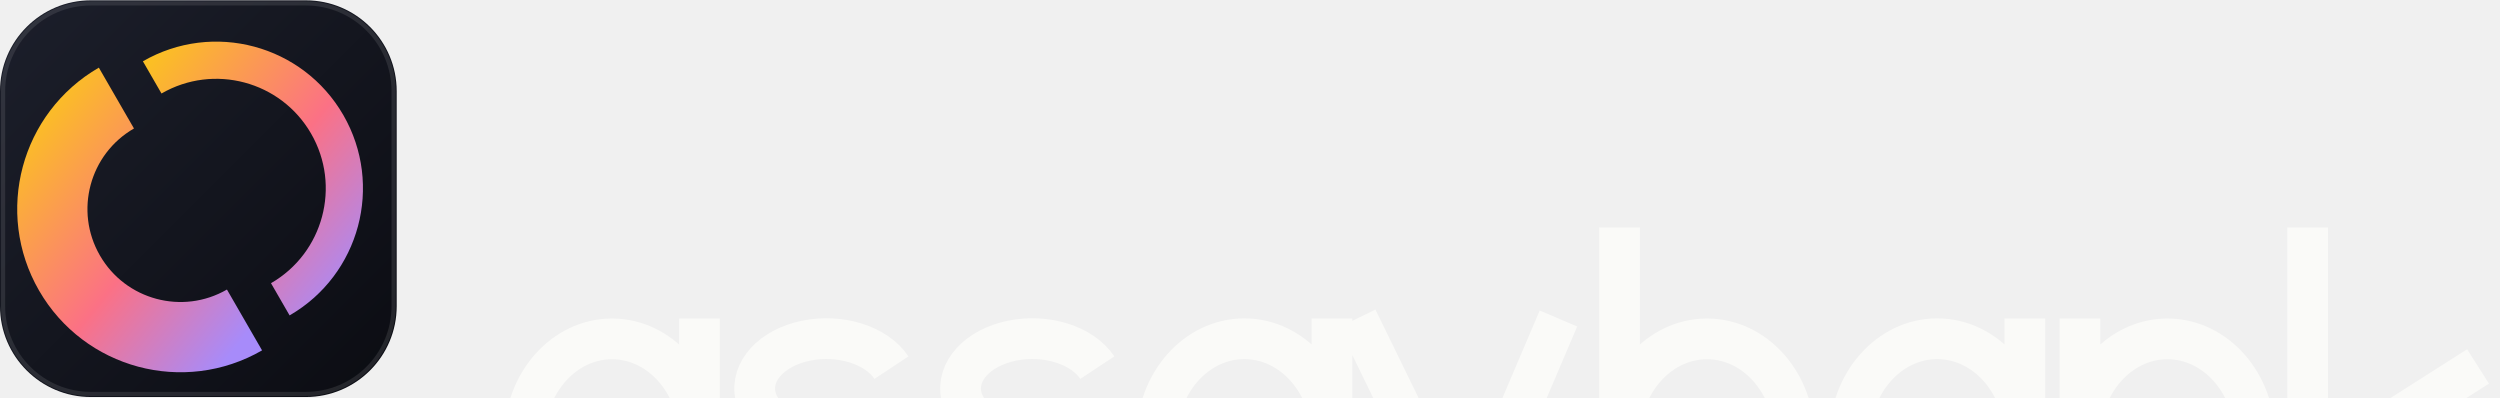
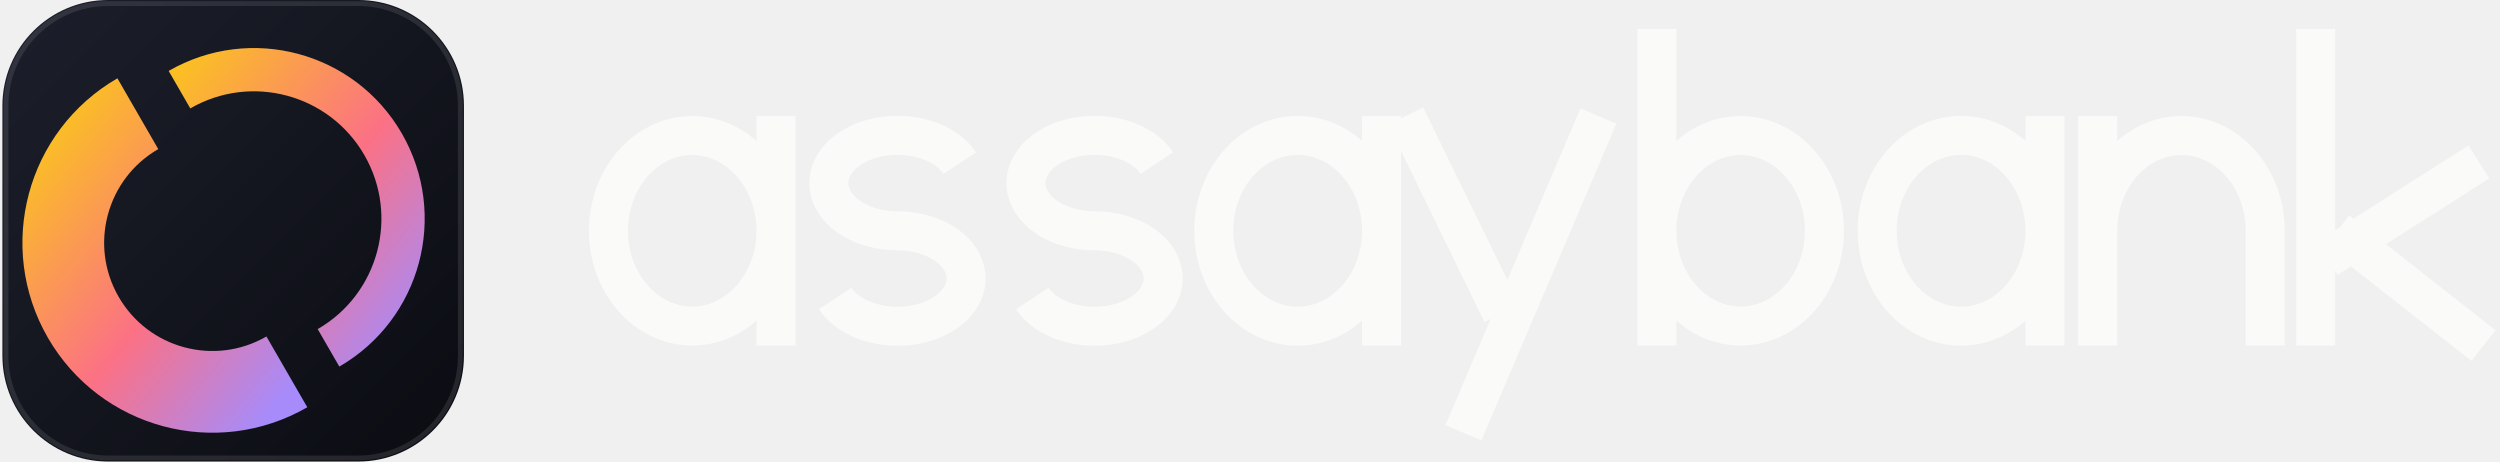
- <svg xmlns="http://www.w3.org/2000/svg" viewBox="0 0 605 96" width="302" height="48" role="img" aria-label="Assaybank">
+ <svg xmlns="http://www.w3.org/2000/svg" viewBox="0 0 519 96" width="260" height="48" role="img" aria-label="Assaybank">
  <defs>
    <linearGradient id="tile" x1="0" y1="0" x2="1" y2="1">
      <stop offset="0" stop-color="#1c1f2b" />
      <stop offset="1" stop-color="#0b0c12" />
    </linearGradient>
    <linearGradient id="assay" x1="0" y1="0" x2="1" y2="1">
      <stop offset="0" stop-color="#fbbf24" />
      <stop offset="0.55" stop-color="#fb7185" />
      <stop offset="1" stop-color="#a78bfa" />
    </linearGradient>
  </defs>
  <rect width="96" height="96" rx="22" fill="url(#tile)" />
  <rect x="0.75" y="0.75" width="94.5" height="94.5" rx="21.25" fill="none" stroke="#ffffff" stroke-opacity="0.10" />
  <g fill="none" stroke-linecap="butt">
    <path d="M63.50 74.85 A 31 31 0 0 1 32.50 21.15" stroke="url(#assay)" stroke-width="17" transform="translate(-4.33,2.50)" />
    <path d="M32.50 21.15 A 31 31 0 0 1 63.50 74.85" stroke="url(#assay)" stroke-width="9" transform="translate(4.33,-2.50)" />
  </g>
-   <g transform="translate(122.0,77.0) scale(0.58)">
-     <path d="M8.5 50.0 A 36.5 41.5 0 1 1 81.5 50.0 A 36.5 41.5 0 1 1 8.5 50.0 M81.5 0 V 100.0 M161.6 20.5 A 29.9 20.8 0 1 0 134.5 50.0 A 29.9 20.8 0 1 1 107.3 79.5 M247.5 20.5 A 29.9 20.8 0 1 0 220.4 50.0 A 29.9 20.8 0 1 1 193.2 79.5 M272.3 50.0 A 36.5 41.5 0 1 1 345.4 50.0 A 36.5 41.5 0 1 1 272.3 50.0 M345.4 0 V 100.0 M355.9 0 L397.9 86.0 M439.9 0 L381.1 138.0 M465.4 -38.0 V 100.0 M465.4 50.0 A 36.5 41.5 0 1 1 538.4 50.0 A 36.5 41.5 0 1 1 465.4 50.0 M561.4 50.0 A 36.5 41.5 0 1 1 634.5 50.0 A 36.5 41.5 0 1 1 561.4 50.0 M634.5 0 V 100.0 M657.5 0 V 100.0 M657.5 50.0 A 36.5 41.5 0 0 1 730.5 50.0 V 100.0 M752.5 -38.0 V 100.0 M823.6 20.0 L757.6 62.0 M761.9 50.0 L825.6 100.0" fill="none" stroke="#FAFAF8" stroke-width="17.0" stroke-linecap="butt" />
+   <g transform="translate(122.0,24.14) scale(0.4773)">
+     <path d="M8.5 50.0 A 36.5 41.5 0 1 1 81.5 50.0 A 36.5 41.5 0 1 1 8.5 50.0 M81.5 0 V 100.0 M161.6 20.5 A 29.9 20.8 0 1 0 134.5 50.0 A 29.9 20.8 0 1 1 107.3 79.5 M247.5 20.5 A 29.9 20.8 0 1 0 220.4 50.0 A 29.9 20.8 0 1 1 193.2 79.5 M272.3 50.0 A 36.5 41.5 0 1 1 345.4 50.0 A 36.5 41.5 0 1 1 272.3 50.0 M345.4 0 V 100.0 M355.9 0 L397.9 86.0 M439.9 0 L381.1 138.0 M465.4 -38.0 V 100.0 M465.4 50.0 A 36.5 41.5 0 1 1 538.4 50.0 A 36.5 41.5 0 1 1 465.4 50.0 M561.4 50.0 A 36.5 41.5 0 1 1 634.5 50.0 A 36.5 41.5 0 1 1 561.4 50.0 M634.5 0 V 100.0 M657.5 0 V 100.0 M657.5 50.0 A 36.5 41.5 0 0 1 730.5 50.0 V 100.0 M752.5 -38.0 V 100.0 M823.6 20.0 L757.6 62.0 M761.9 50.0 L825.6 100.0" fill="none" stroke="#FAFAF8" stroke-width="17.0" stroke-linecap="butt" stroke-linejoin="miter" />
  </g>
</svg>
